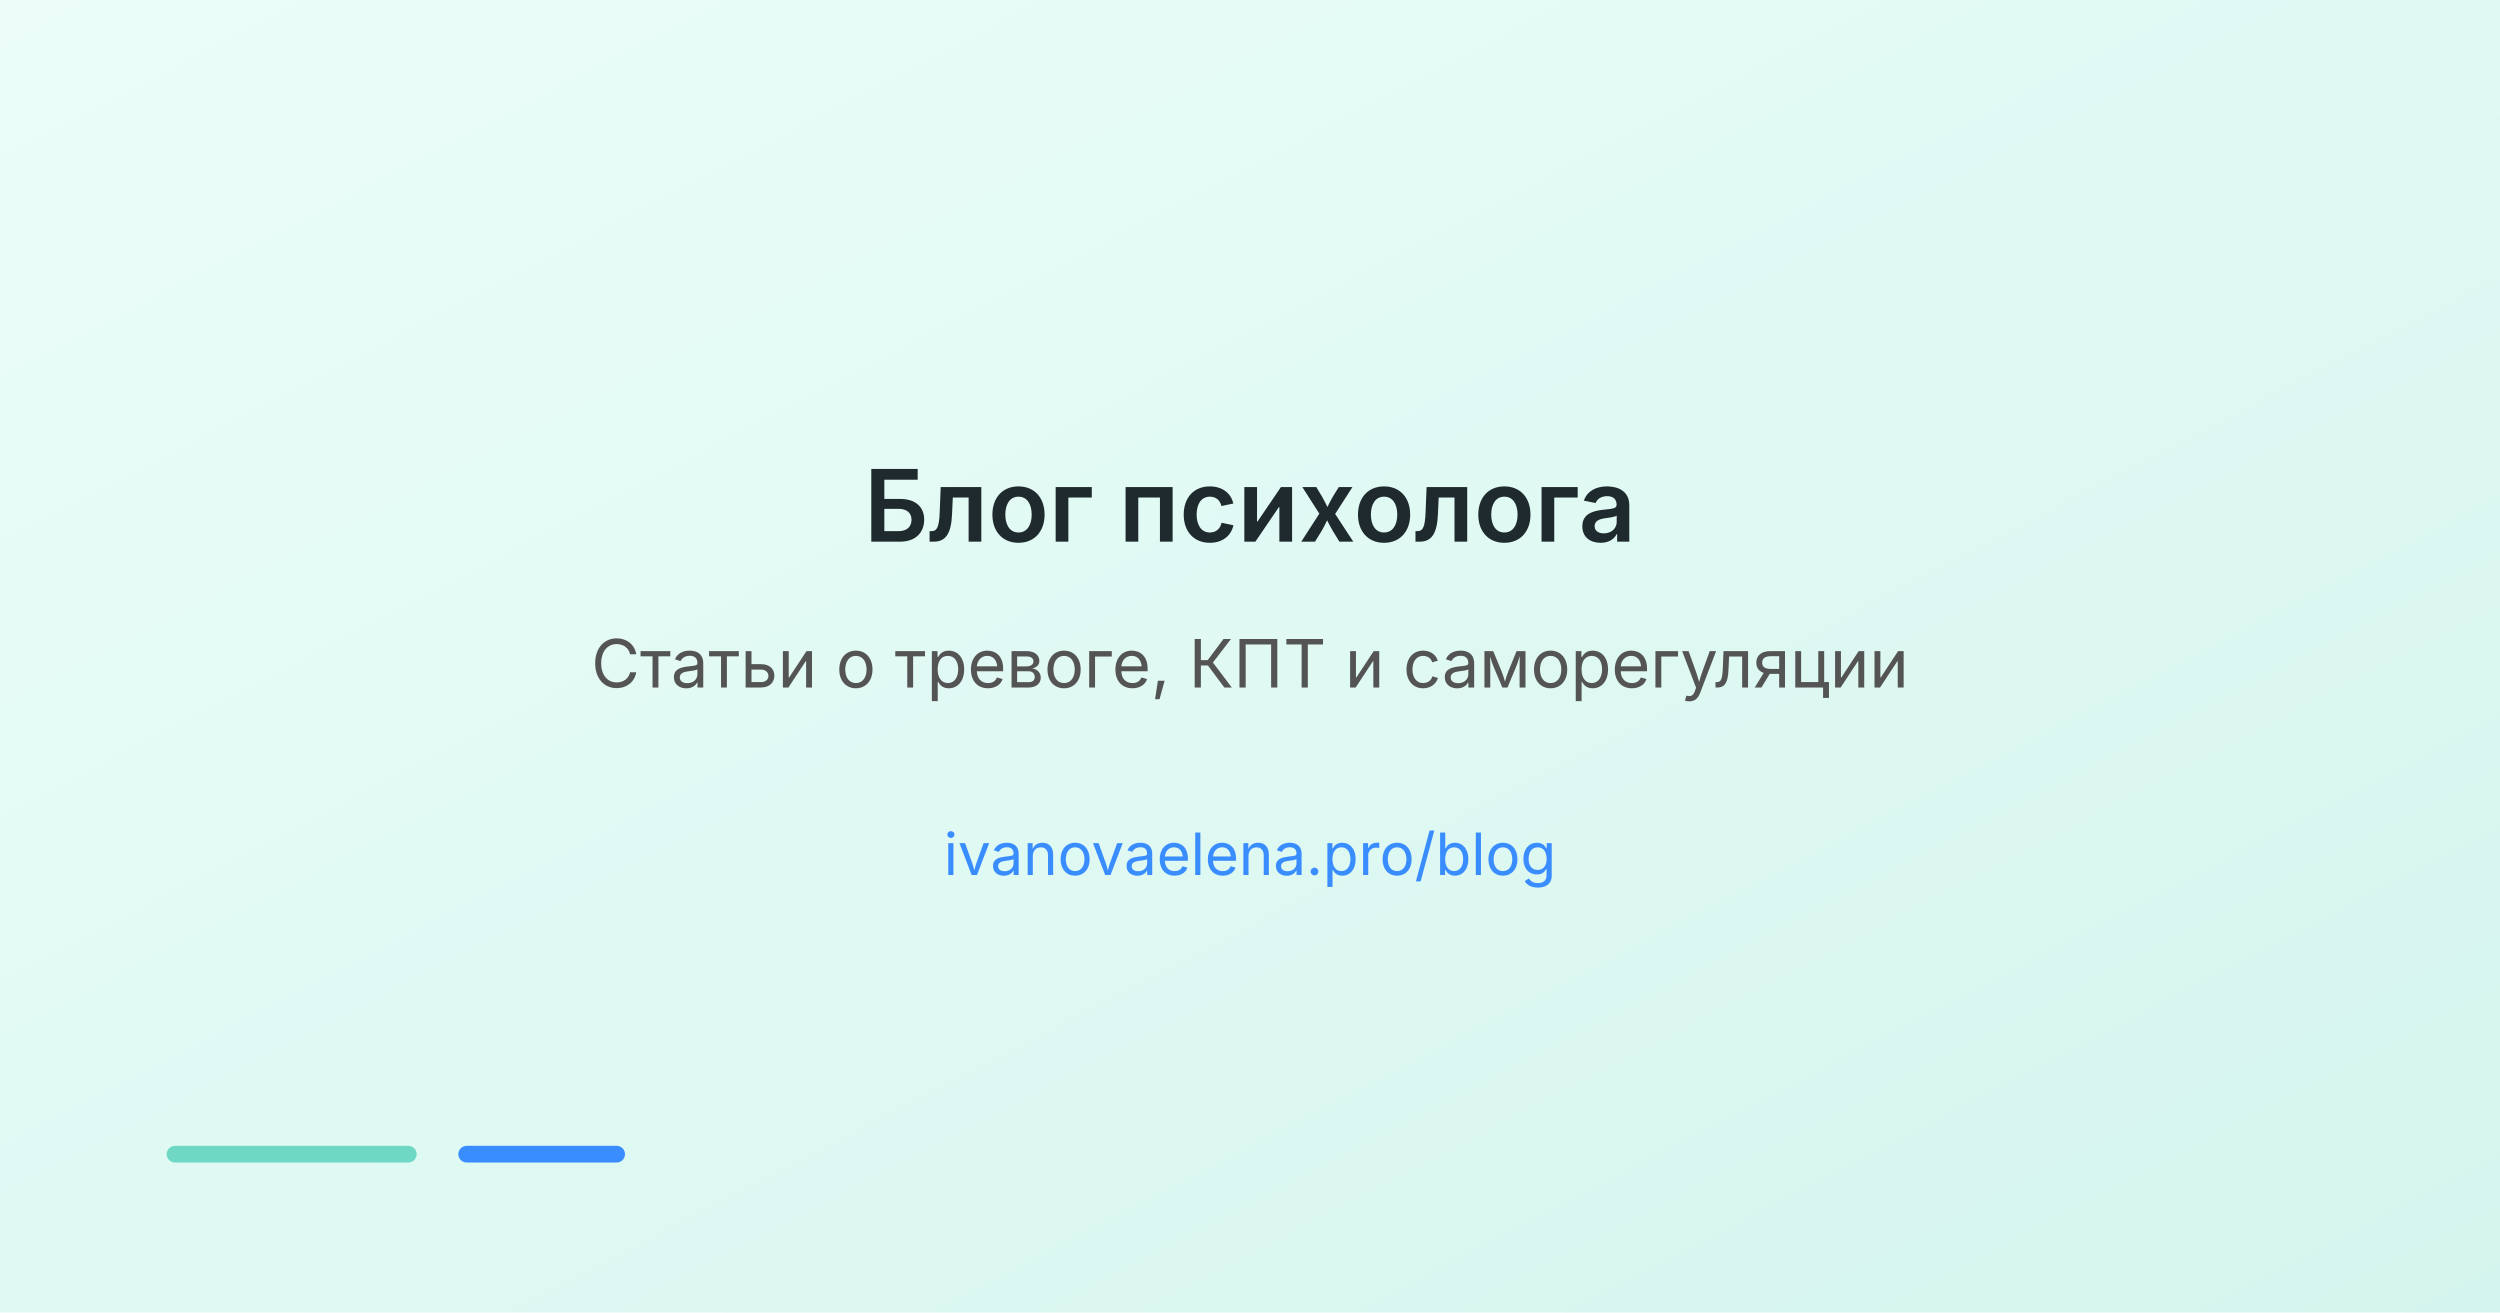
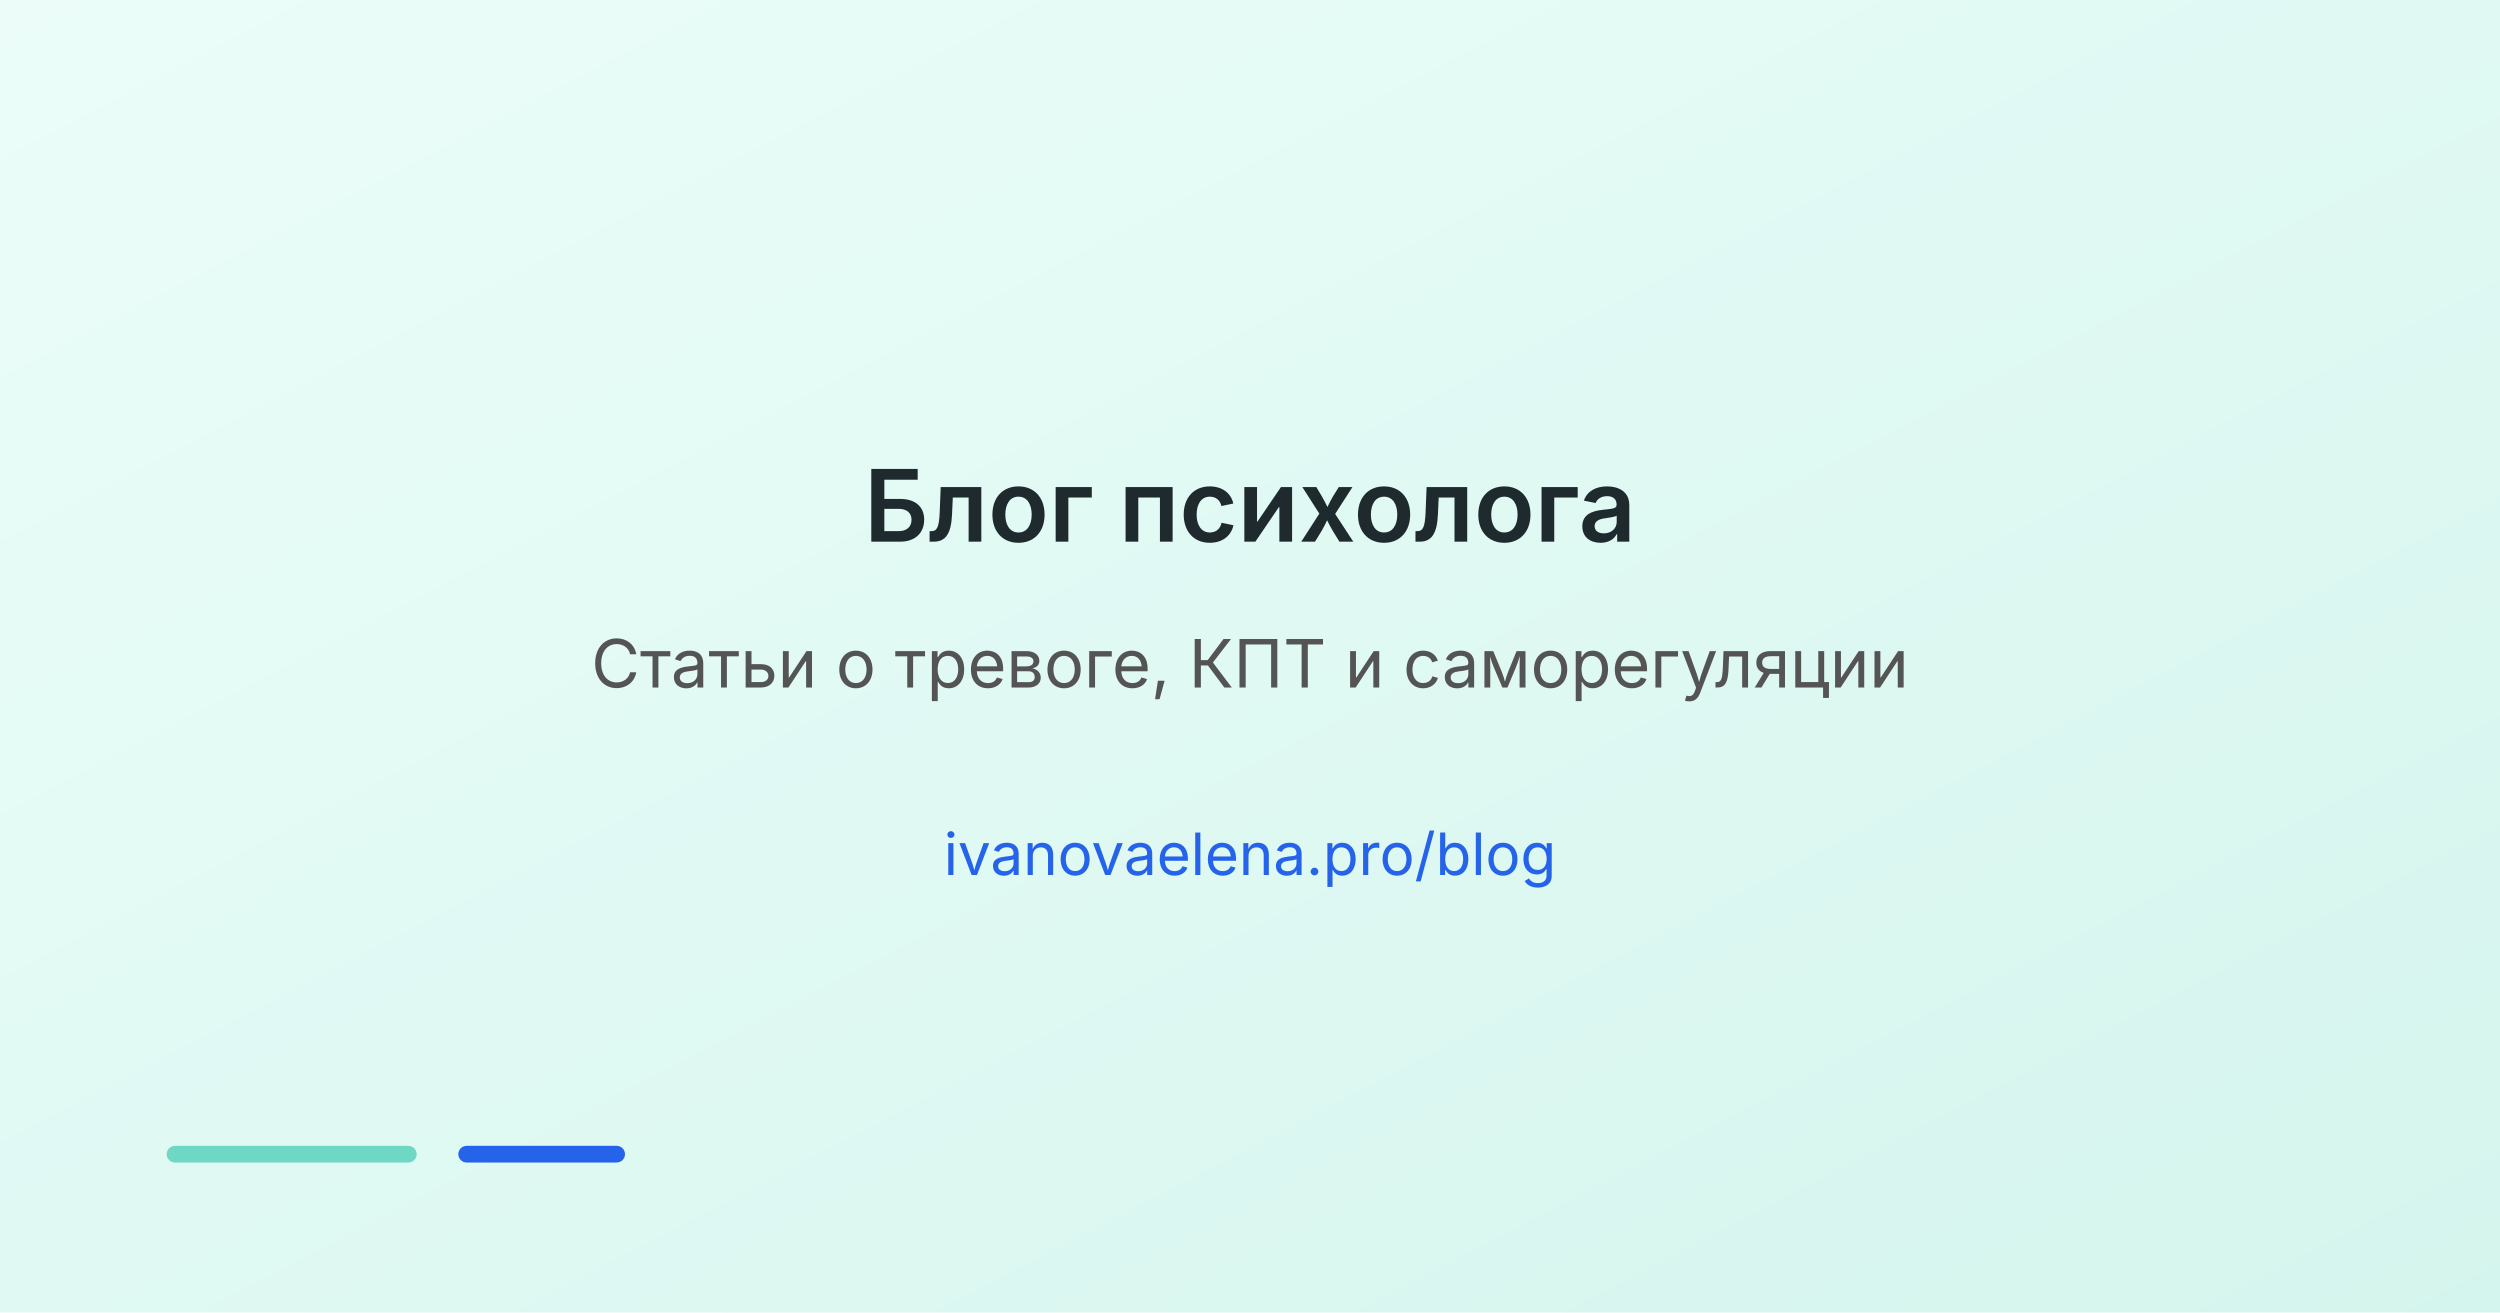
<svg xmlns="http://www.w3.org/2000/svg" width="1200" height="630">
  <defs>
    <linearGradient id="bg" x1="0%" y1="0%" x2="100%" y2="100%">
      <stop offset="0%" style="stop-color:#ECFDF9" />
      <stop offset="100%" style="stop-color:#d4f5ed" />
    </linearGradient>
  </defs>
  <rect width="1200" height="630" fill="url(#bg)" />
  <text x="600" y="260" font-family="Inter, Arial, sans-serif" font-size="48" font-weight="600" fill="#1F2A2E" text-anchor="middle">Блог психолога</text>
  <text x="600" y="330" font-family="Inter, Arial, sans-serif" font-size="32" fill="#545454" text-anchor="middle">Статьи о тревоге, КПТ и саморегуляции</text>
-   <text x="600" y="420" font-family="Inter, Arial, sans-serif" font-size="28" fill="#3A8DFF" text-anchor="middle">ivanovaelena.pro/blog</text>
+   <text x="600" y="420" font-family="Inter, Arial, sans-serif" font-size="28" fill="#2563EB" text-anchor="middle">ivanovaelena.pro/blog</text>
  <rect x="80" y="550" width="120" height="8" rx="4" fill="#6FD8C5" />
-   <rect x="220" y="550" width="80" height="8" rx="4" fill="#3A8DFF" />
+   <rect x="220" y="550" width="80" height="8" rx="4" fill="#2563EB" />
</svg>
